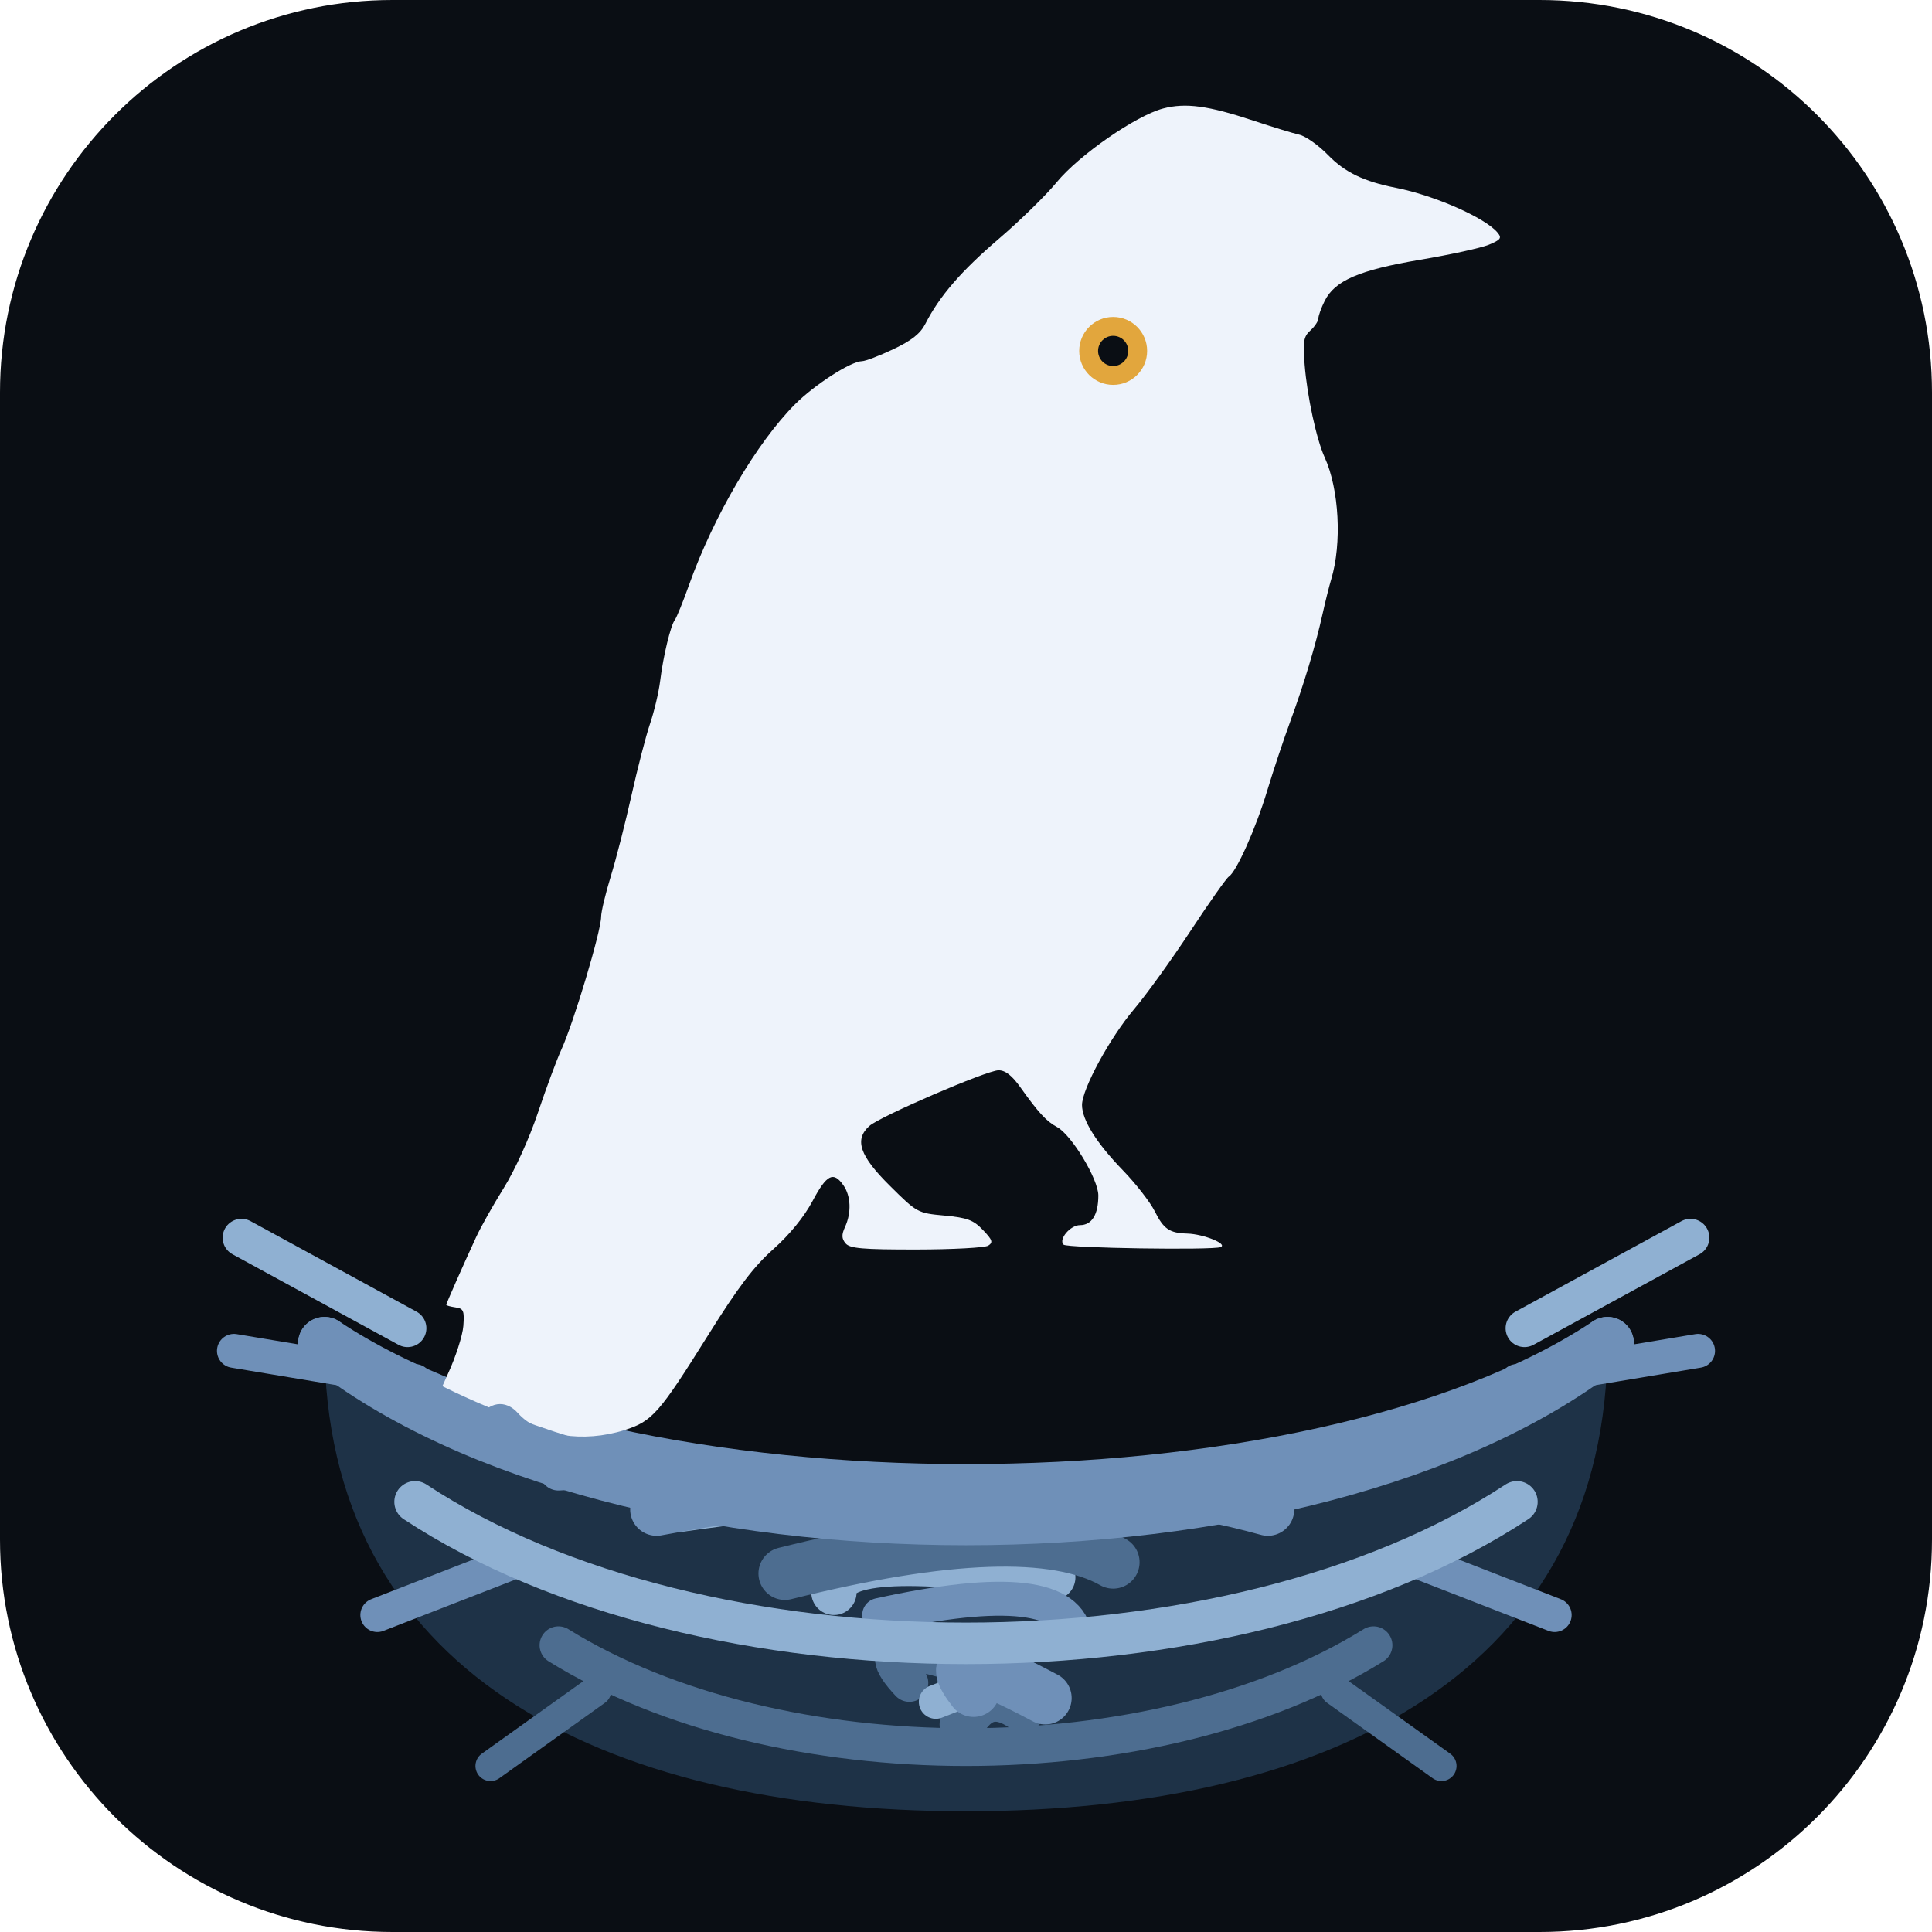
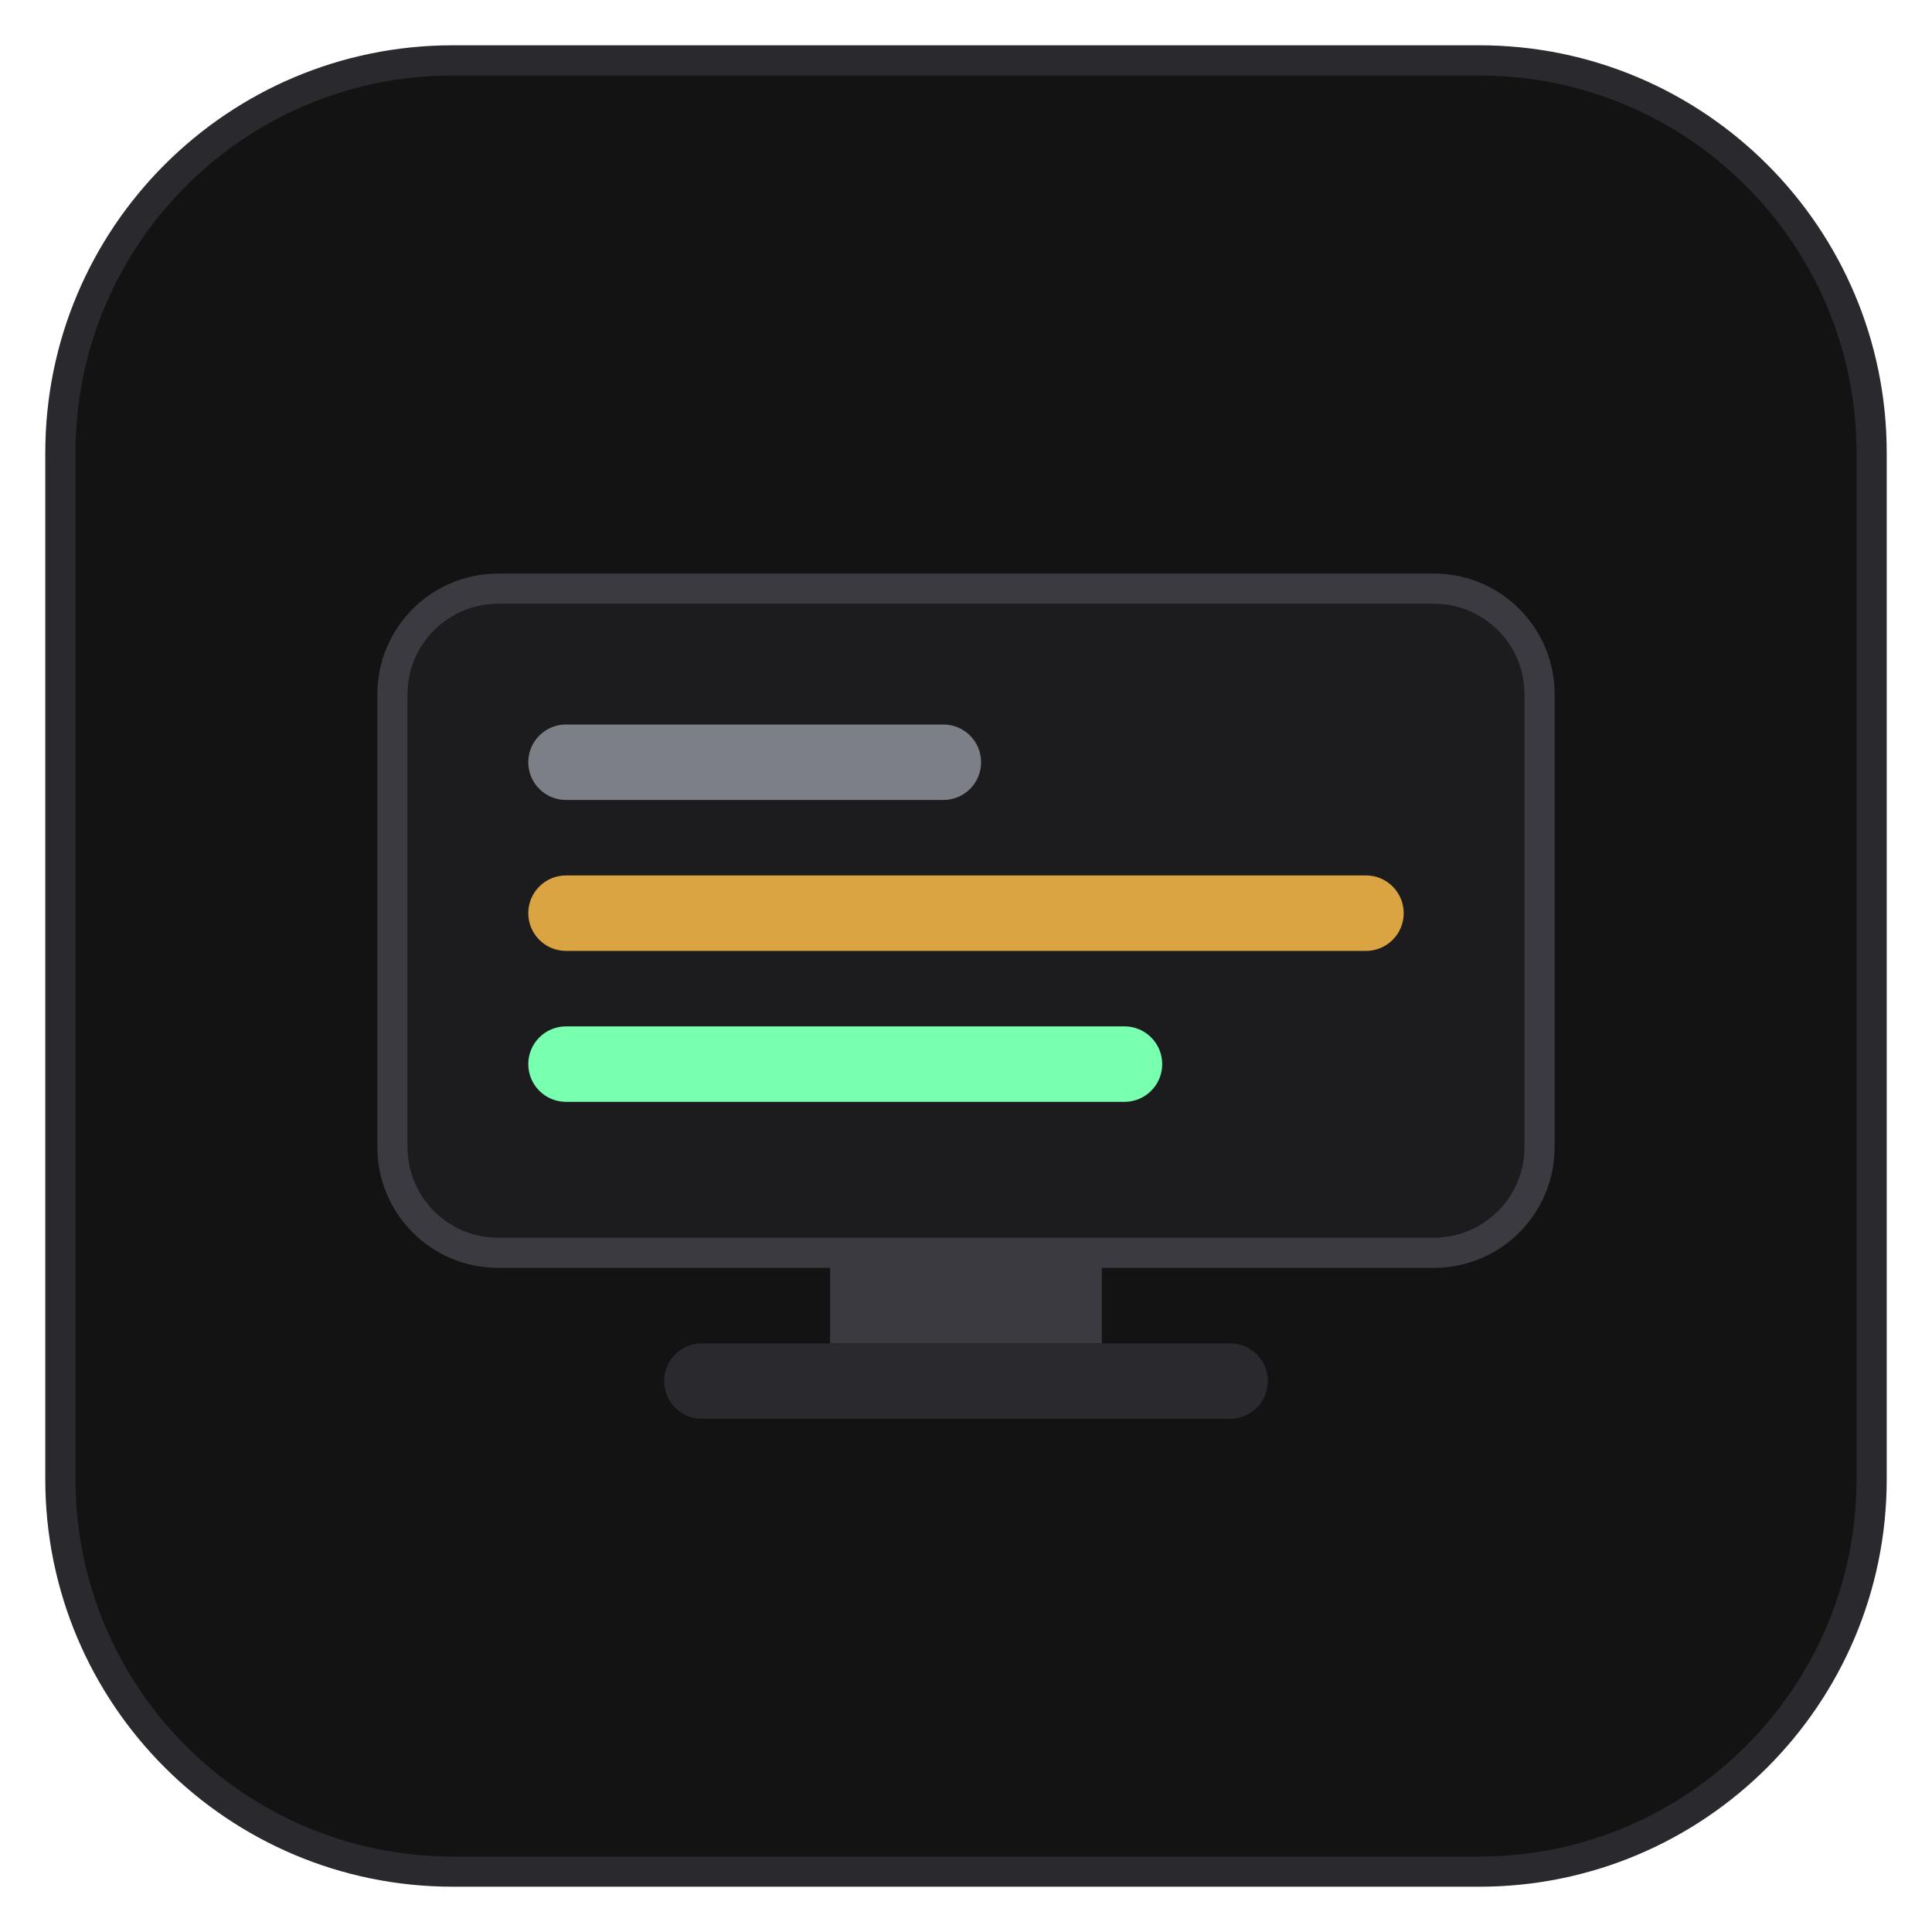
- <svg xmlns="http://www.w3.org/2000/svg" viewBox="0 0 512 512" width="512" height="512" role="img" aria-label="Crowsnest">
-   <rect width="512" height="512" rx="104" fill="#0a0e14" />
-   <path d="M86 356 C86 442 158 480 256 480 C354 480 426 442 426 356 C348 408 164 408 86 356 Z" fill="#1e3247" />
-   <clipPath id="bowl">
-     <path d="M86 356 C86 442 158 480 256 480 C354 480 426 442 426 356 C348 408 164 408 86 356 Z" />
-   </clipPath>
-   <g clip-path="url(#bowl)">
-     <path d="M148 390 Q259 383 357 388" fill="none" stroke="#6f90b8" stroke-width="10" stroke-linecap="round" />
-     <path d="M106 360 Q250 353 389 364" fill="none" stroke="#6f90b8" stroke-width="10" stroke-linecap="round" />
-     <path d="M221 422 Q220 409 279 418" fill="none" stroke="#8fb0d2" stroke-width="12" stroke-linecap="round" />
-     <path d="M180 400 Q271 387 336 395" fill="none" stroke="#8fb0d2" stroke-width="12" stroke-linecap="round" />
-     <path d="M127 366 Q256 353 395 367" fill="none" stroke="#4d6d90" stroke-width="14" stroke-linecap="round" />
-     <path d="M208 417 Q272 401 295 414" fill="none" stroke="#4d6d90" stroke-width="14" stroke-linecap="round" />
-     <path d="M271 447 Q225 429 241 446" fill="none" stroke="#4d6d90" stroke-width="10" stroke-linecap="round" />
-     <path d="M271 453 Q261 446 255 457" fill="none" stroke="#4d6d90" stroke-width="12" stroke-linecap="round" />
-     <path d="M233 428 Q283 417 285 434" fill="none" stroke="#6f90b8" stroke-width="9" stroke-linecap="round" />
-     <path d="M119 362 Q282 344 405 360" fill="none" stroke="#6f90b8" stroke-width="12" stroke-linecap="round" />
-     <path d="M104 358 Q221 351 395 362" fill="none" stroke="#8fb0d2" stroke-width="10" stroke-linecap="round" />
-     <path d="M190 397 Q248 389 337 395" fill="none" stroke="#8fb0d2" stroke-width="14" stroke-linecap="round" />
-     <path d="M253 446 Q287 436 248 451" fill="none" stroke="#8fb0d2" stroke-width="9" stroke-linecap="round" />
-     <path d="M124 374 Q263 363 369 371" fill="none" stroke="#6f90b8" stroke-width="10" stroke-linecap="round" />
-     <path d="M174 400 Q271 382 336 400" fill="none" stroke="#6f90b8" stroke-width="14" stroke-linecap="round" />
-     <path d="M277 450 Q247 434 258 448" fill="none" stroke="#6f90b8" stroke-width="14" stroke-linecap="round" />
-   </g>
-   <path d="M108 352 L64 328" fill="none" stroke="#8fb0d2" stroke-width="10" stroke-linecap="round" />
-   <path d="M110 366 L62 358" fill="none" stroke="#6f90b8" stroke-width="9" stroke-linecap="round" />
-   <path d="M404 352 L448 328" fill="none" stroke="#8fb0d2" stroke-width="10" stroke-linecap="round" />
-   <path d="M402 366 L450 358" fill="none" stroke="#6f90b8" stroke-width="9" stroke-linecap="round" />
-   <path d="M136 414 L100 428" fill="none" stroke="#6f90b8" stroke-width="9" stroke-linecap="round" />
-   <path d="M376 414 L412 428" fill="none" stroke="#6f90b8" stroke-width="9" stroke-linecap="round" />
-   <path d="M158 448 L130 468" fill="none" stroke="#4d6d90" stroke-width="8" stroke-linecap="round" />
-   <path d="M354 448 L382 468" fill="none" stroke="#4d6d90" stroke-width="8" stroke-linecap="round" />
-   <path d="M86 356 C164 408 348 408 426 356" fill="none" stroke="#6f90b8" stroke-width="14" stroke-linecap="round" />
-   <g transform="translate(512,0) scale(-1,1)">
-     <g transform="translate(114.5 28) scale(1.08)">
-       <path d="m254.95 326.72c-1.16-0.47-3.05-2.46-4.22-4.44-2.53-4.28-6.7-4.9-9.78-1.44-5 5.62-15.96 7.36-26.14 4.15-6.81-2.15-8.46-4.03-20.58-23.4-7.33-11.72-11.14-16.74-15.96-21.02-4-3.57-7.51-7.88-9.58-11.75-3.5-6.57-5.13-7.41-7.59-3.9-1.84 2.63-2 6.7-0.41 10.2 0.89 1.94 0.86 2.87-0.12 4.05-1.04 1.25-4.13 1.52-17.4 1.51-8.87-0.01-16.79-0.44-17.61-0.95-1.24-0.79-1.03-1.41 1.31-3.85 2.34-2.45 3.83-3 9.44-3.53 6.6-0.61 6.7-0.67 13.44-7.36 7.36-7.3 8.71-11.25 5-14.61-2.59-2.35-28.87-13.68-31.71-13.68-1.68 0-3.31 1.27-5.42 4.25-4.37 6.14-6.36 8.3-8.93 9.67-3.56 1.91-10.143 12.8-10.143 16.8 0 4.69 1.593 7.28 4.503 7.28 2.38 0 5.33 3.5 4.03 4.79-0.83 0.84-36.613 1.39-38.533 0.6-1.845-0.76 4.165-3.2 8.168-3.32 4.37-0.12 5.81-1.11 7.975-5.45 1.132-2.27 4.675-6.82 7.873-10.12 6.447-6.66 9.987-12.32 9.987-15.98 0-3.91-6.846-16.52-12.744-23.48-3.007-3.54-9.237-12.18-13.846-19.18s-8.848-13.01-9.419-13.37c-1.854-1.14-6.613-11.77-9.4-20.99-1.497-4.95-4.042-12.6-5.658-17-3.39-9.24-6.219-18.66-7.963-26.5-0.673-3.03-1.621-6.82-2.107-8.43-2.674-8.84-1.965-22.171 1.592-29.964 2.017-4.417 4.299-14.977 4.918-22.749 0.454-5.719 0.257-6.883-1.424-8.405-1.074-0.971-1.952-2.302-1.952-2.958 0-0.655-0.694-2.582-1.543-4.283-2.494-5-8.481-7.578-23.458-10.102-7.381-1.244-14.955-2.903-16.832-3.688-2.928-1.223-3.229-1.647-2.119-2.983 3.018-3.636 15.462-9.114 24.952-10.985 7.837-1.544 12.516-3.803 16.617-8.024 2.33-2.397 5.507-4.648 7.06-5.003 1.553-0.355 6.649-1.915 11.324-3.467 11.035-3.663 16.594-4.412 22.071-2.974 6.712 1.762 20.692 11.449 26.182 18.149 2.62 3.188 9.01 9.431 14.2 13.872 9.19 7.865 14.53 14.045 17.98 20.812 1.24 2.424 3.37 4.114 7.88 6.249 3.4 1.61 6.86 2.932 7.69 2.937 2.68 0.019 11.61 5.761 16.38 10.533 9.45 9.453 20 27.433 26.07 44.423 1.46 4.11 3.01 7.93 3.45 8.5 1.05 1.39 2.86 8.87 3.62 15.04 0.34 2.75 1.46 7.47 2.49 10.5 1.02 3.02 3.06 10.9 4.53 17.5s3.74 15.51 5.06 19.81c1.32 4.29 2.4 8.8 2.4 10.02 0 3.5 6.73 25.98 9.79 32.67 1.13 2.47 3.7 9.4 5.71 15.38 2.11 6.3 5.65 14.1 8.39 18.5 2.61 4.19 5.68 9.64 6.81 12.12 3.41 7.4 7.3 16.22 7.3 16.55 0 0.17-1.02 0.45-2.25 0.63-1.99 0.28-2.22 0.8-1.94 4.57 0.18 2.34 1.88 7.62 3.78 11.73 4.19 9.08 5.08 13 3.41 15.01-1.38 1.66-3.41 1.82-6.6 0.53z" fill="#eef3fb" />
-     </g>
-   </g>
-   <circle cx="295" cy="93" r="9" fill="#e2a63d" />
-   <circle cx="295" cy="93" r="4" fill="#0a0e14" />
-   <path d="M86 356 C164 418 348 418 426 356" fill="none" stroke="#6f90b8" stroke-width="14" stroke-linecap="round" />
-   <path d="M110 398 C186 448 326 448 402 398" fill="none" stroke="#8fb0d2" stroke-width="11" stroke-linecap="round" />
-   <path d="M148 436 C206 472 306 472 364 436" fill="none" stroke="#4d6d90" stroke-width="10" stroke-linecap="round" />
+ <svg xmlns="http://www.w3.org/2000/svg" viewBox="0 0 256 256" width="256" height="256">
+   <rect x="8" y="8" width="240" height="240" rx="52" fill="#131314" />
+   <rect x="8" y="8" width="240" height="240" rx="52" fill="none" stroke="#2a2a2e" stroke-width="4" />
+   <rect x="52" y="78" width="152" height="88" rx="14" fill="#1c1c1e" stroke="#3a3a40" stroke-width="4" />
+   <rect x="70" y="96" width="60" height="10" rx="5" fill="#7c8086" />
+   <rect x="70" y="116" width="116" height="10" rx="5" fill="#d9a441" />
+   <rect x="70" y="136" width="84" height="10" rx="5" fill="#79ffb0" />
+   <rect x="110" y="166" width="36" height="12" fill="#3a3a40" />
+   <rect x="88" y="178" width="80" height="10" rx="5" fill="#2a2a2e" />
</svg>
